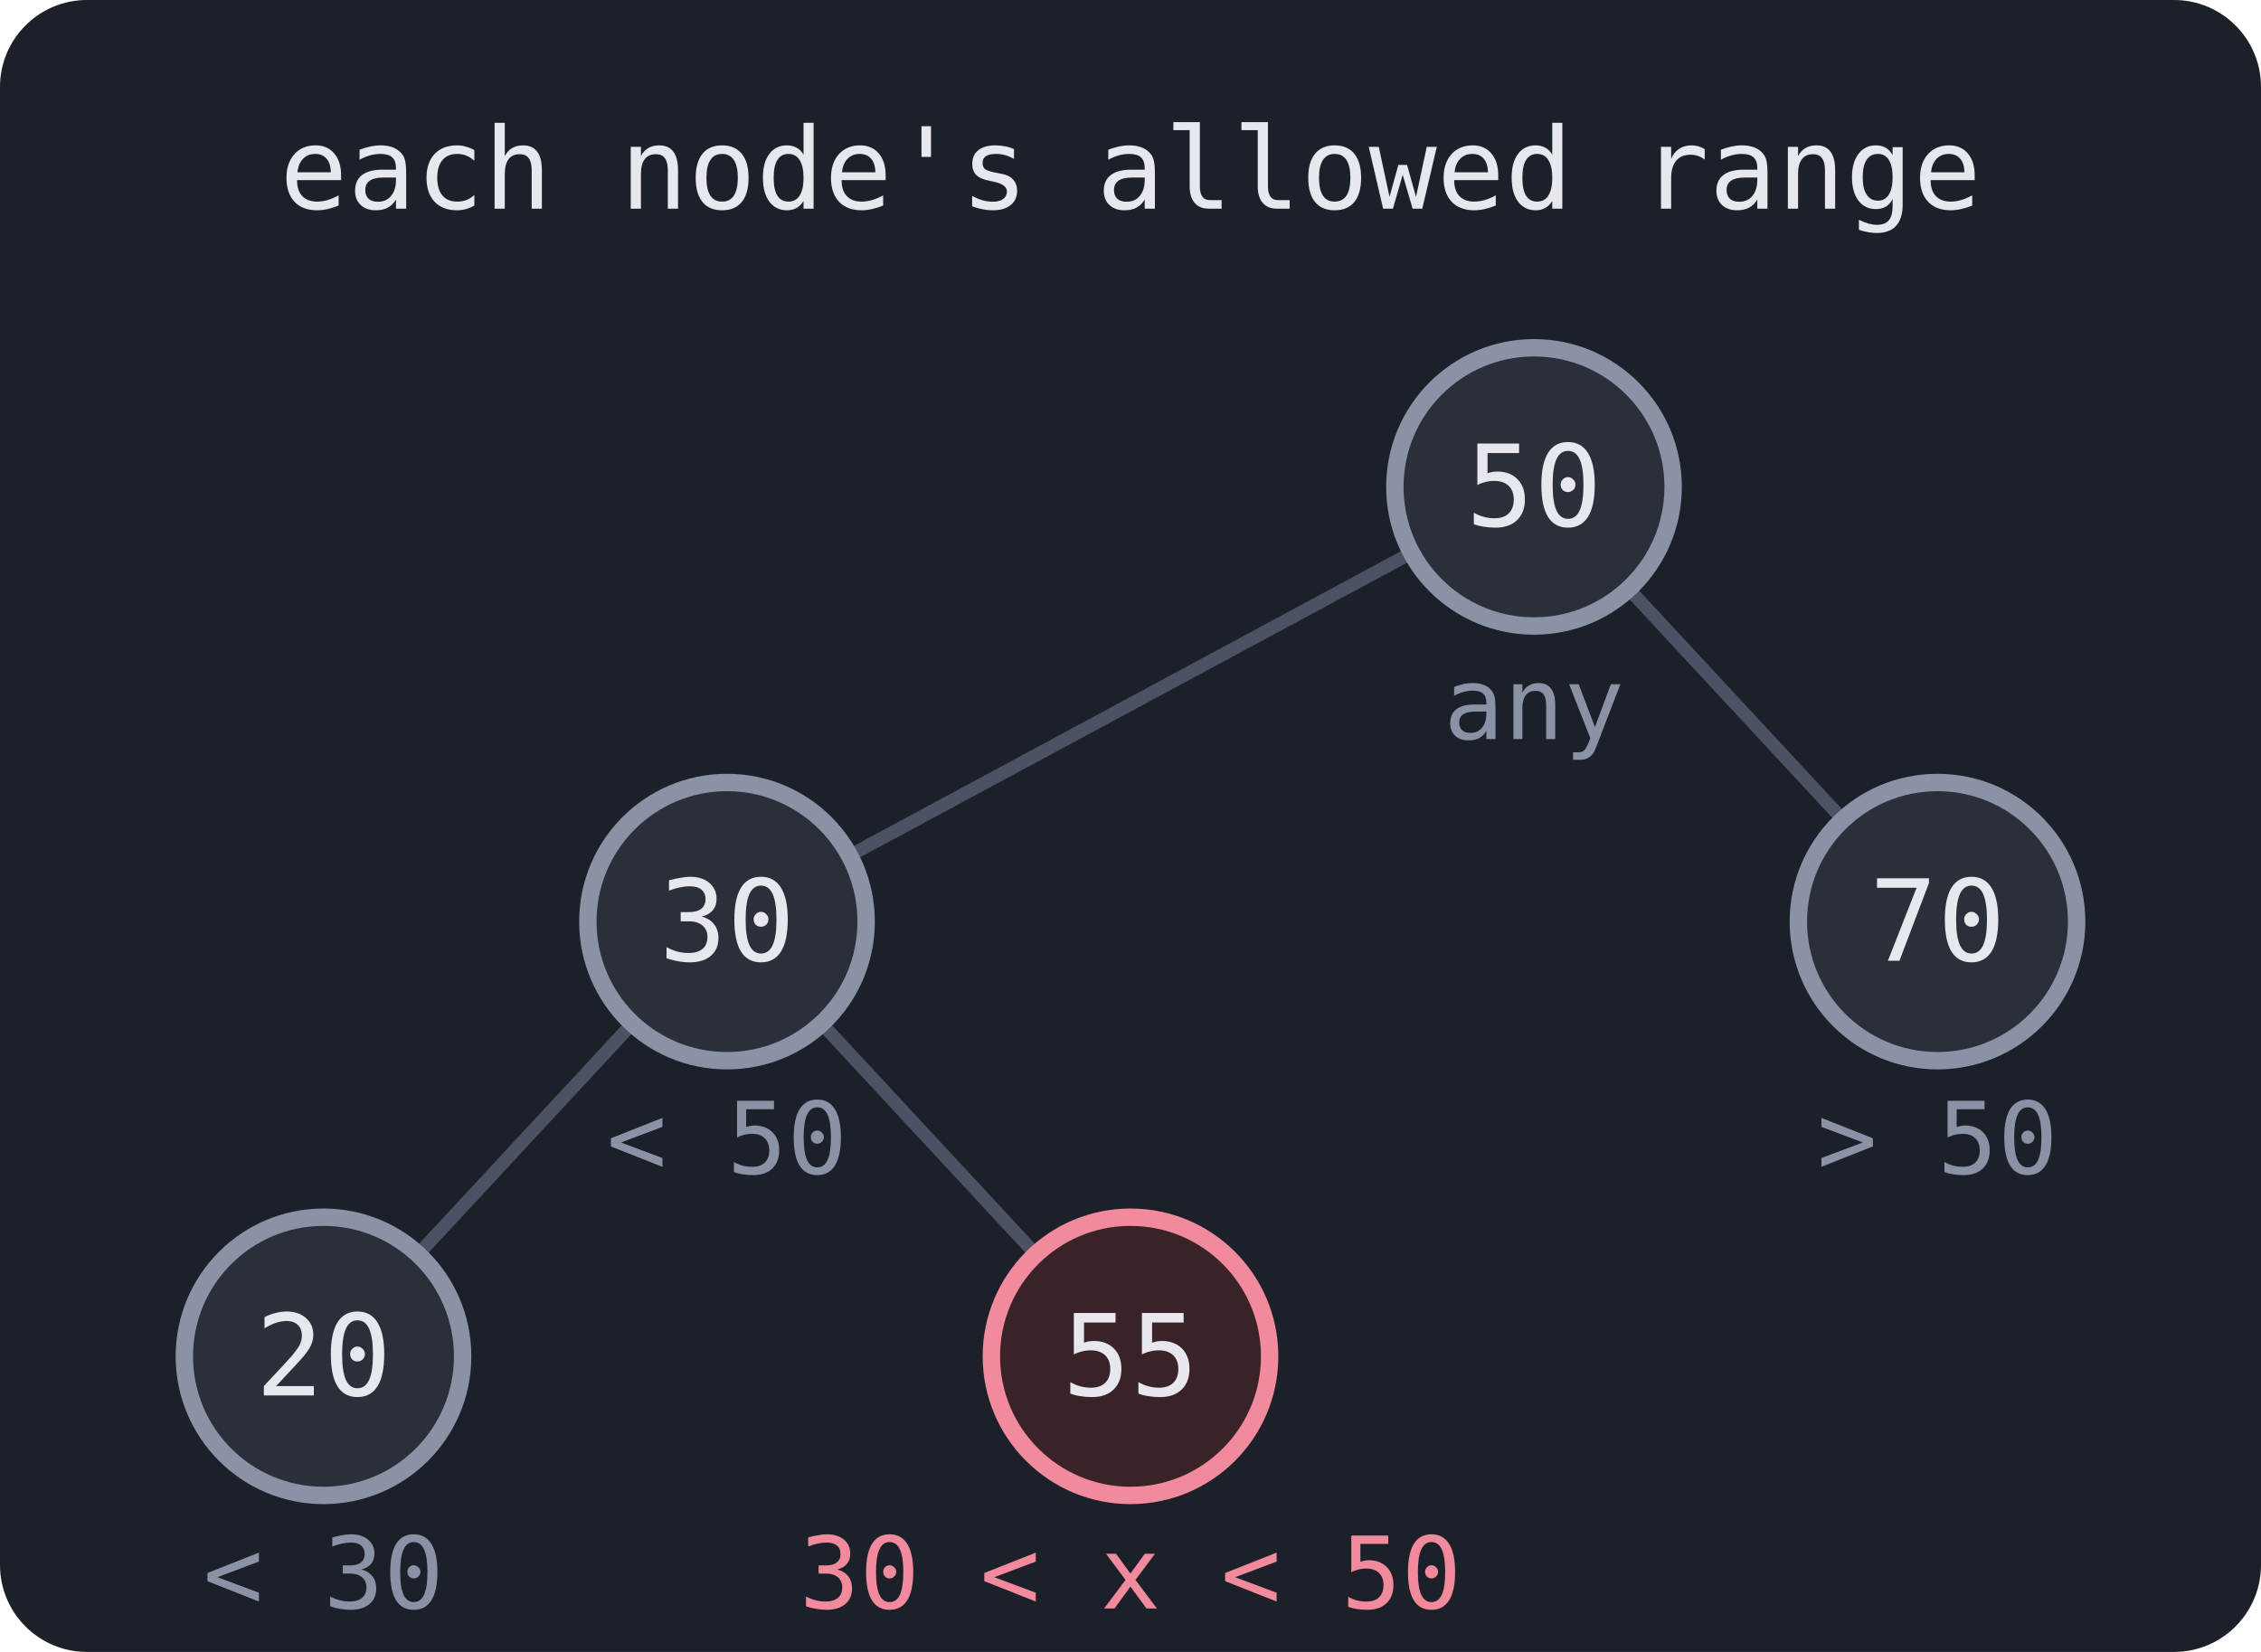
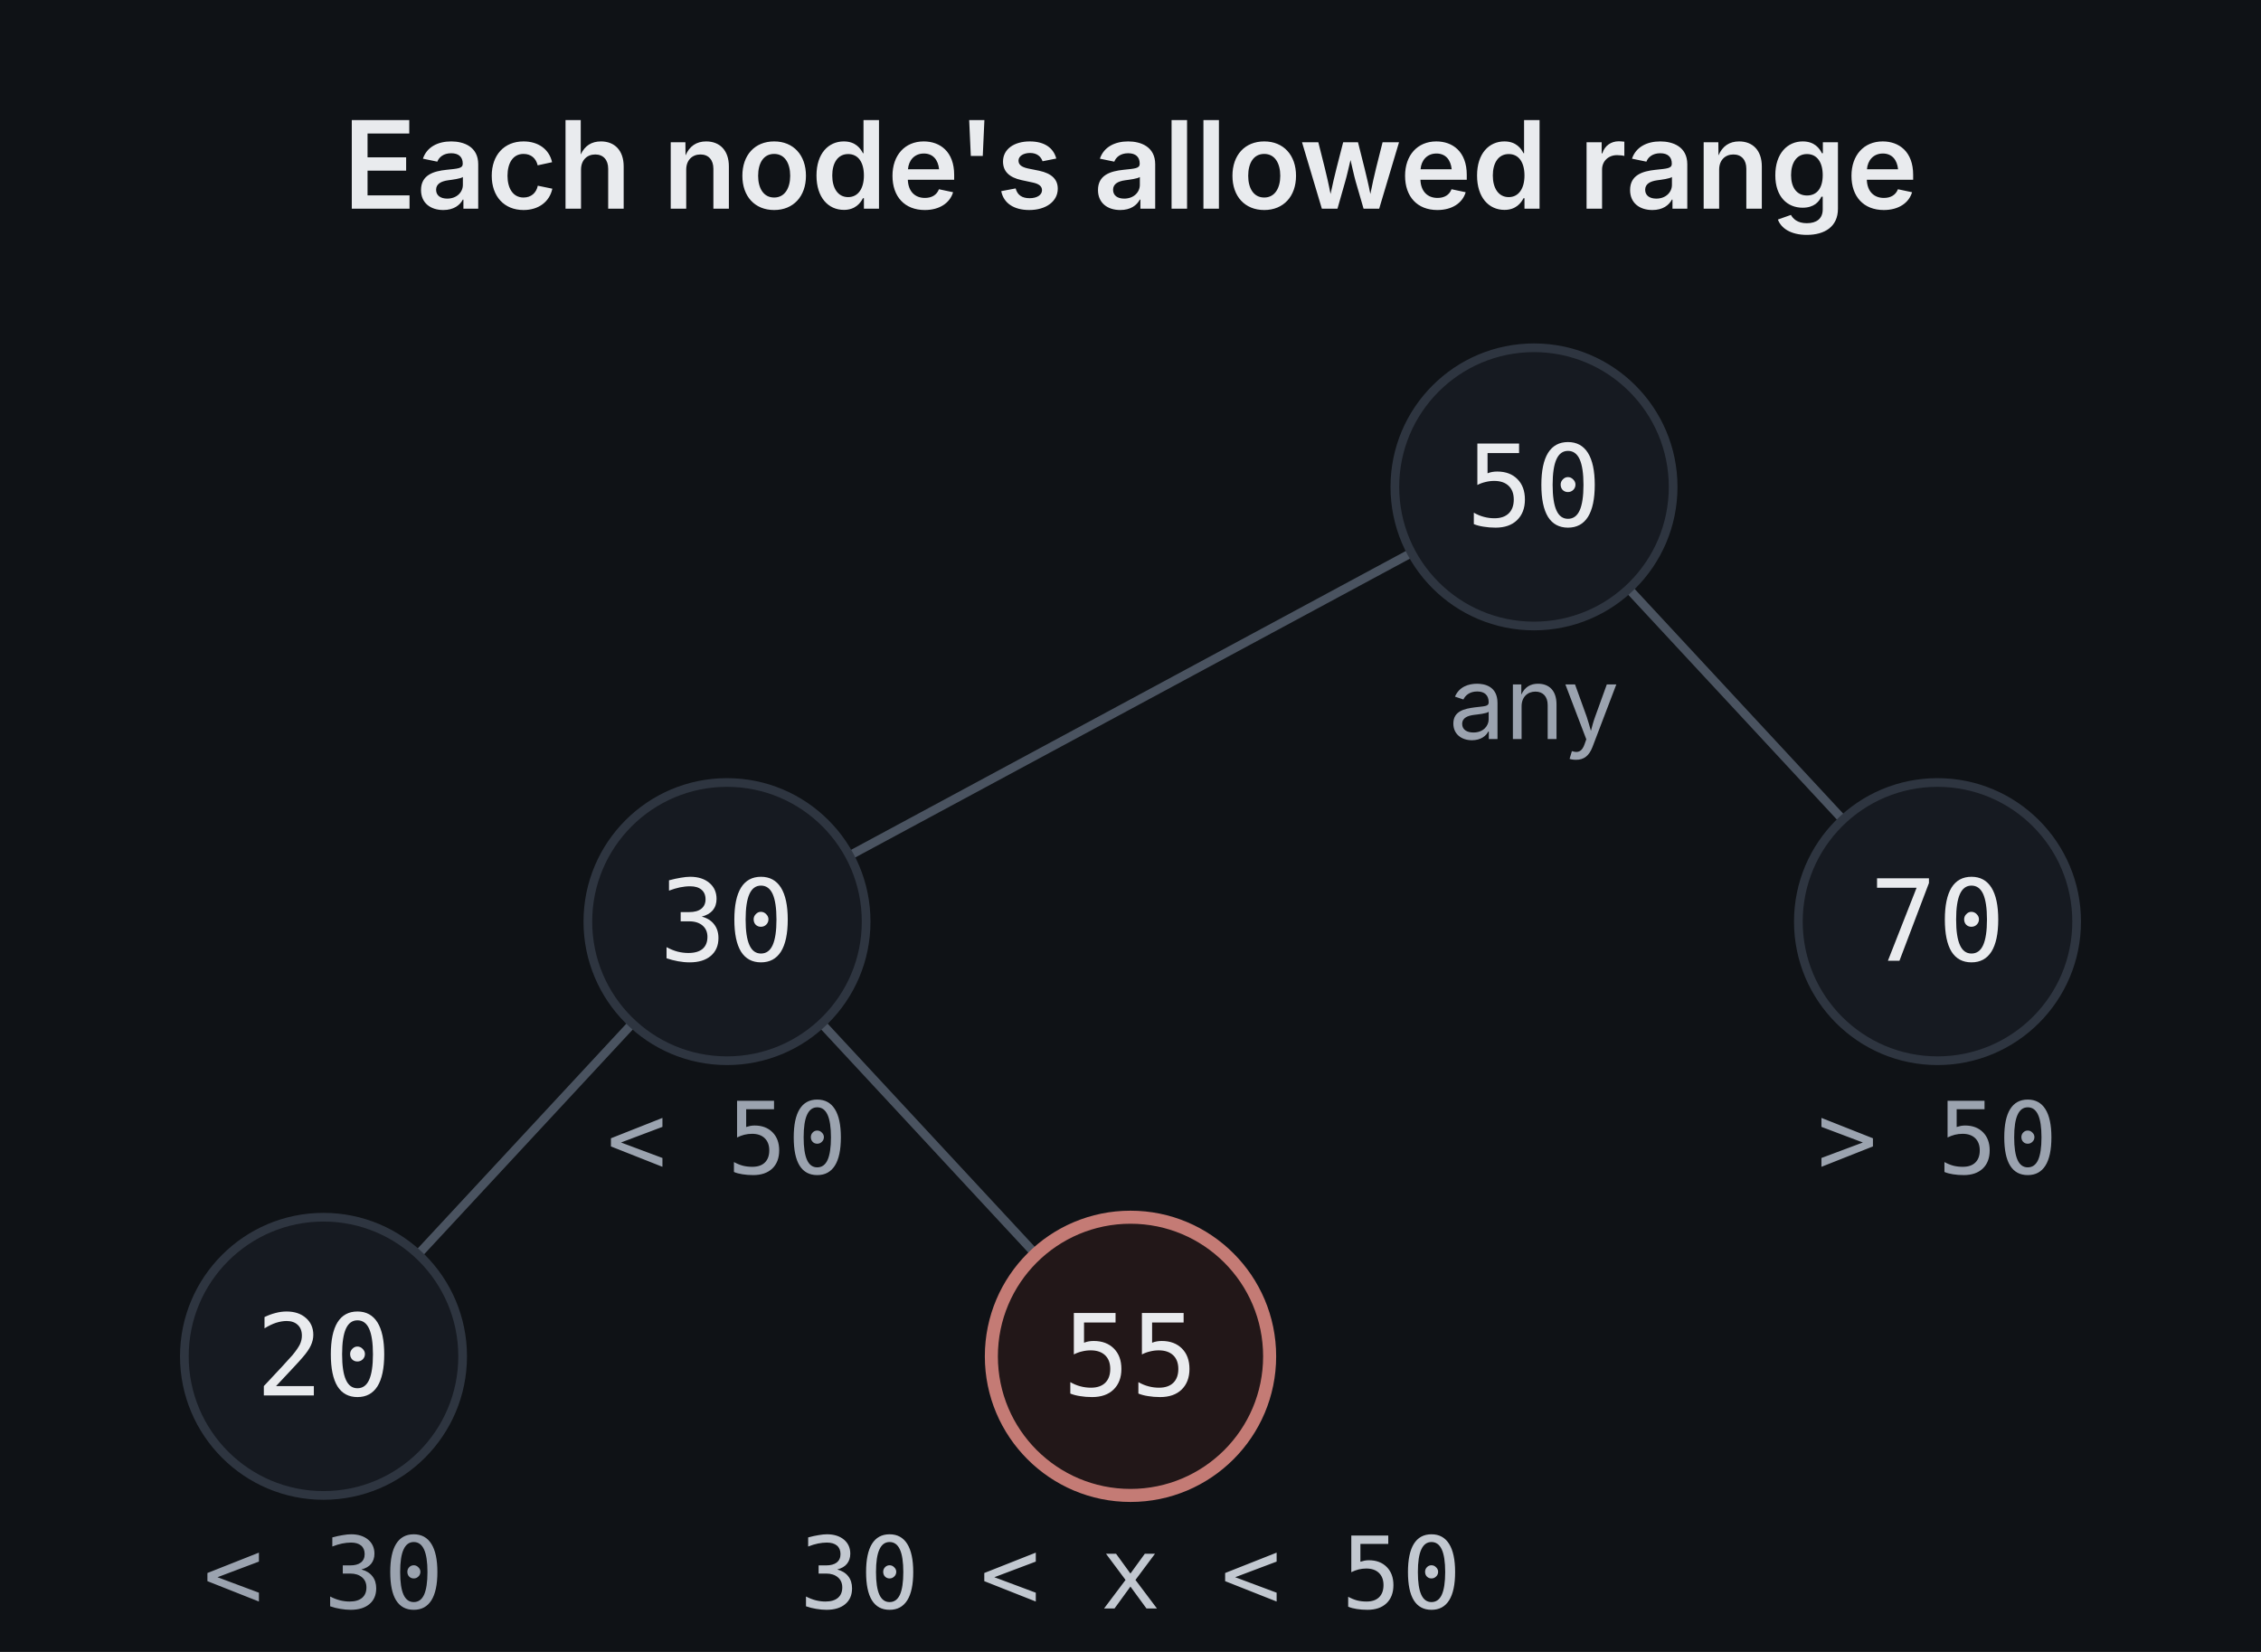
- <svg xmlns="http://www.w3.org/2000/svg" viewBox="0 0 260 190" width="260" height="190" font-family="ui-monospace,SFMono-Regular,Menlo,monospace">
-   <rect width="100%" height="100%" rx="10" fill="#1c2029" />
+ <svg xmlns="http://www.w3.org/2000/svg" viewBox="0 0 260 190" width="260" height="190" font-family="IBM Plex Sans,system-ui,-apple-system,Segoe UI,sans-serif">
+   <rect width="100%" height="100%" rx="0" fill="#0F1216" />
  <defs>
    <marker id="a" viewBox="0 0 10 10" refX="9" refY="5" markerWidth="7" markerHeight="7" orient="auto">
-       <path d="M0,0 L10,5 L0,10 z" fill="#8a93a6" />
+       <path d="M0,0 L10,5 L0,10 z" fill="#9BA3AF" />
    </marker>
  </defs>
-   <text x="130" y="24" fill="#e6e8ee" font-size="13" text-anchor="middle">each node's allowed range</text>
-   <line x1="83.6" y1="106.0" x2="37.2" y2="156.0" stroke="#4a5263" stroke-width="1.5" />
-   <line x1="83.6" y1="106.0" x2="130.0" y2="156.0" stroke="#4a5263" stroke-width="1.5" />
-   <line x1="176.4" y1="56.0" x2="83.6" y2="106.0" stroke="#4a5263" stroke-width="1.5" />
-   <line x1="176.4" y1="56.0" x2="222.8" y2="106.0" stroke="#4a5263" stroke-width="1.5" />
-   <circle cx="37.2" cy="156.0" r="16" fill="#2a2f3a" stroke="#8a93a6" stroke-width="2" />
-   <text x="37.2" y="160.5" fill="#e6e8ee" font-size="13" text-anchor="middle">20</text>
-   <text x="37.2" y="185.0" fill="#8a93a6" font-size="11.5" text-anchor="middle" stroke="#1c2029" stroke-width="4" stroke-linejoin="round" paint-order="stroke">&lt; 30</text>
-   <circle cx="83.6" cy="106.0" r="16" fill="#2a2f3a" stroke="#8a93a6" stroke-width="2" />
-   <text x="83.6" y="110.5" fill="#e6e8ee" font-size="13" text-anchor="middle">30</text>
-   <text x="83.6" y="135.0" fill="#8a93a6" font-size="11.5" text-anchor="middle" stroke="#1c2029" stroke-width="4" stroke-linejoin="round" paint-order="stroke">&lt; 50</text>
-   <circle cx="130.0" cy="156.0" r="16" fill="#3a2328" stroke="#F08A9C" stroke-width="2" />
-   <text x="130.0" y="160.5" fill="#e6e8ee" font-size="13" text-anchor="middle">55</text>
-   <text x="130.0" y="185.0" fill="#F08A9C" font-size="11.5" text-anchor="middle" stroke="#1c2029" stroke-width="4" stroke-linejoin="round" paint-order="stroke">30 &lt; x &lt; 50</text>
-   <circle cx="176.4" cy="56.0" r="16" fill="#2a2f3a" stroke="#8a93a6" stroke-width="2" />
-   <text x="176.4" y="60.5" fill="#e6e8ee" font-size="13" text-anchor="middle">50</text>
-   <text x="176.4" y="85.0" fill="#8a93a6" font-size="11.5" text-anchor="middle" stroke="#1c2029" stroke-width="4" stroke-linejoin="round" paint-order="stroke">any</text>
-   <circle cx="222.8" cy="106.0" r="16" fill="#2a2f3a" stroke="#8a93a6" stroke-width="2" />
-   <text x="222.8" y="110.5" fill="#e6e8ee" font-size="13" text-anchor="middle">70</text>
-   <text x="222.8" y="135.0" fill="#8a93a6" font-size="11.5" text-anchor="middle" stroke="#1c2029" stroke-width="4" stroke-linejoin="round" paint-order="stroke">&gt; 50</text>
+   <text font-weight="600" x="130" y="24" fill="#E9EBEE" font-size="14" text-anchor="middle">Each node's allowed range</text>
+   <line x1="83.6" y1="106.0" x2="37.2" y2="156.0" stroke="#4A5360" stroke-width="1" />
+   <line x1="83.6" y1="106.0" x2="130.0" y2="156.0" stroke="#4A5360" stroke-width="1" />
+   <line x1="176.4" y1="56.0" x2="83.6" y2="106.0" stroke="#4A5360" stroke-width="1" />
+   <line x1="176.4" y1="56.0" x2="222.8" y2="106.0" stroke="#4A5360" stroke-width="1" />
+   <circle cx="37.2" cy="156.0" r="16" fill="#161A21" stroke="#2E3540" stroke-width="1" />
+   <text font-family="ui-monospace,SFMono-Regular,Menlo,monospace" x="37.2" y="160.5" fill="#E9EBEE" font-size="13" text-anchor="middle">20</text>
+   <text font-family="ui-monospace,SFMono-Regular,Menlo,monospace" x="37.2" y="185.0" fill="#9BA3AF" font-size="11.5" text-anchor="middle" stroke="#0F1216" stroke-width="4" stroke-linejoin="round" paint-order="stroke">&lt; 30</text>
+   <circle cx="83.6" cy="106.0" r="16" fill="#161A21" stroke="#2E3540" stroke-width="1" />
+   <text font-family="ui-monospace,SFMono-Regular,Menlo,monospace" x="83.6" y="110.5" fill="#E9EBEE" font-size="13" text-anchor="middle">30</text>
+   <text font-family="ui-monospace,SFMono-Regular,Menlo,monospace" x="83.6" y="135.0" fill="#9BA3AF" font-size="11.5" text-anchor="middle" stroke="#0F1216" stroke-width="4" stroke-linejoin="round" paint-order="stroke">&lt; 50</text>
+   <circle cx="130.0" cy="156.0" r="16" fill="#221718" stroke="#C47B75" stroke-width="1.5" />
+   <text font-family="ui-monospace,SFMono-Regular,Menlo,monospace" x="130.0" y="160.5" fill="#E9EBEE" font-size="13" text-anchor="middle">55</text>
+   <text font-family="ui-monospace,SFMono-Regular,Menlo,monospace" x="130.0" y="185.0" fill="#C2C8D0" font-size="11.5" text-anchor="middle" stroke="#0F1216" stroke-width="4" stroke-linejoin="round" paint-order="stroke">30 &lt; x &lt; 50</text>
+   <circle cx="176.4" cy="56.0" r="16" fill="#161A21" stroke="#2E3540" stroke-width="1" />
+   <text font-family="ui-monospace,SFMono-Regular,Menlo,monospace" x="176.4" y="60.5" fill="#E9EBEE" font-size="13" text-anchor="middle">50</text>
+   <text x="176.4" y="85.0" fill="#9BA3AF" font-size="11.5" text-anchor="middle" stroke="#0F1216" stroke-width="4" stroke-linejoin="round" paint-order="stroke">any</text>
+   <circle cx="222.8" cy="106.0" r="16" fill="#161A21" stroke="#2E3540" stroke-width="1" />
+   <text font-family="ui-monospace,SFMono-Regular,Menlo,monospace" x="222.8" y="110.5" fill="#E9EBEE" font-size="13" text-anchor="middle">70</text>
+   <text font-family="ui-monospace,SFMono-Regular,Menlo,monospace" x="222.8" y="135.0" fill="#9BA3AF" font-size="11.5" text-anchor="middle" stroke="#0F1216" stroke-width="4" stroke-linejoin="round" paint-order="stroke">&gt; 50</text>
</svg>
